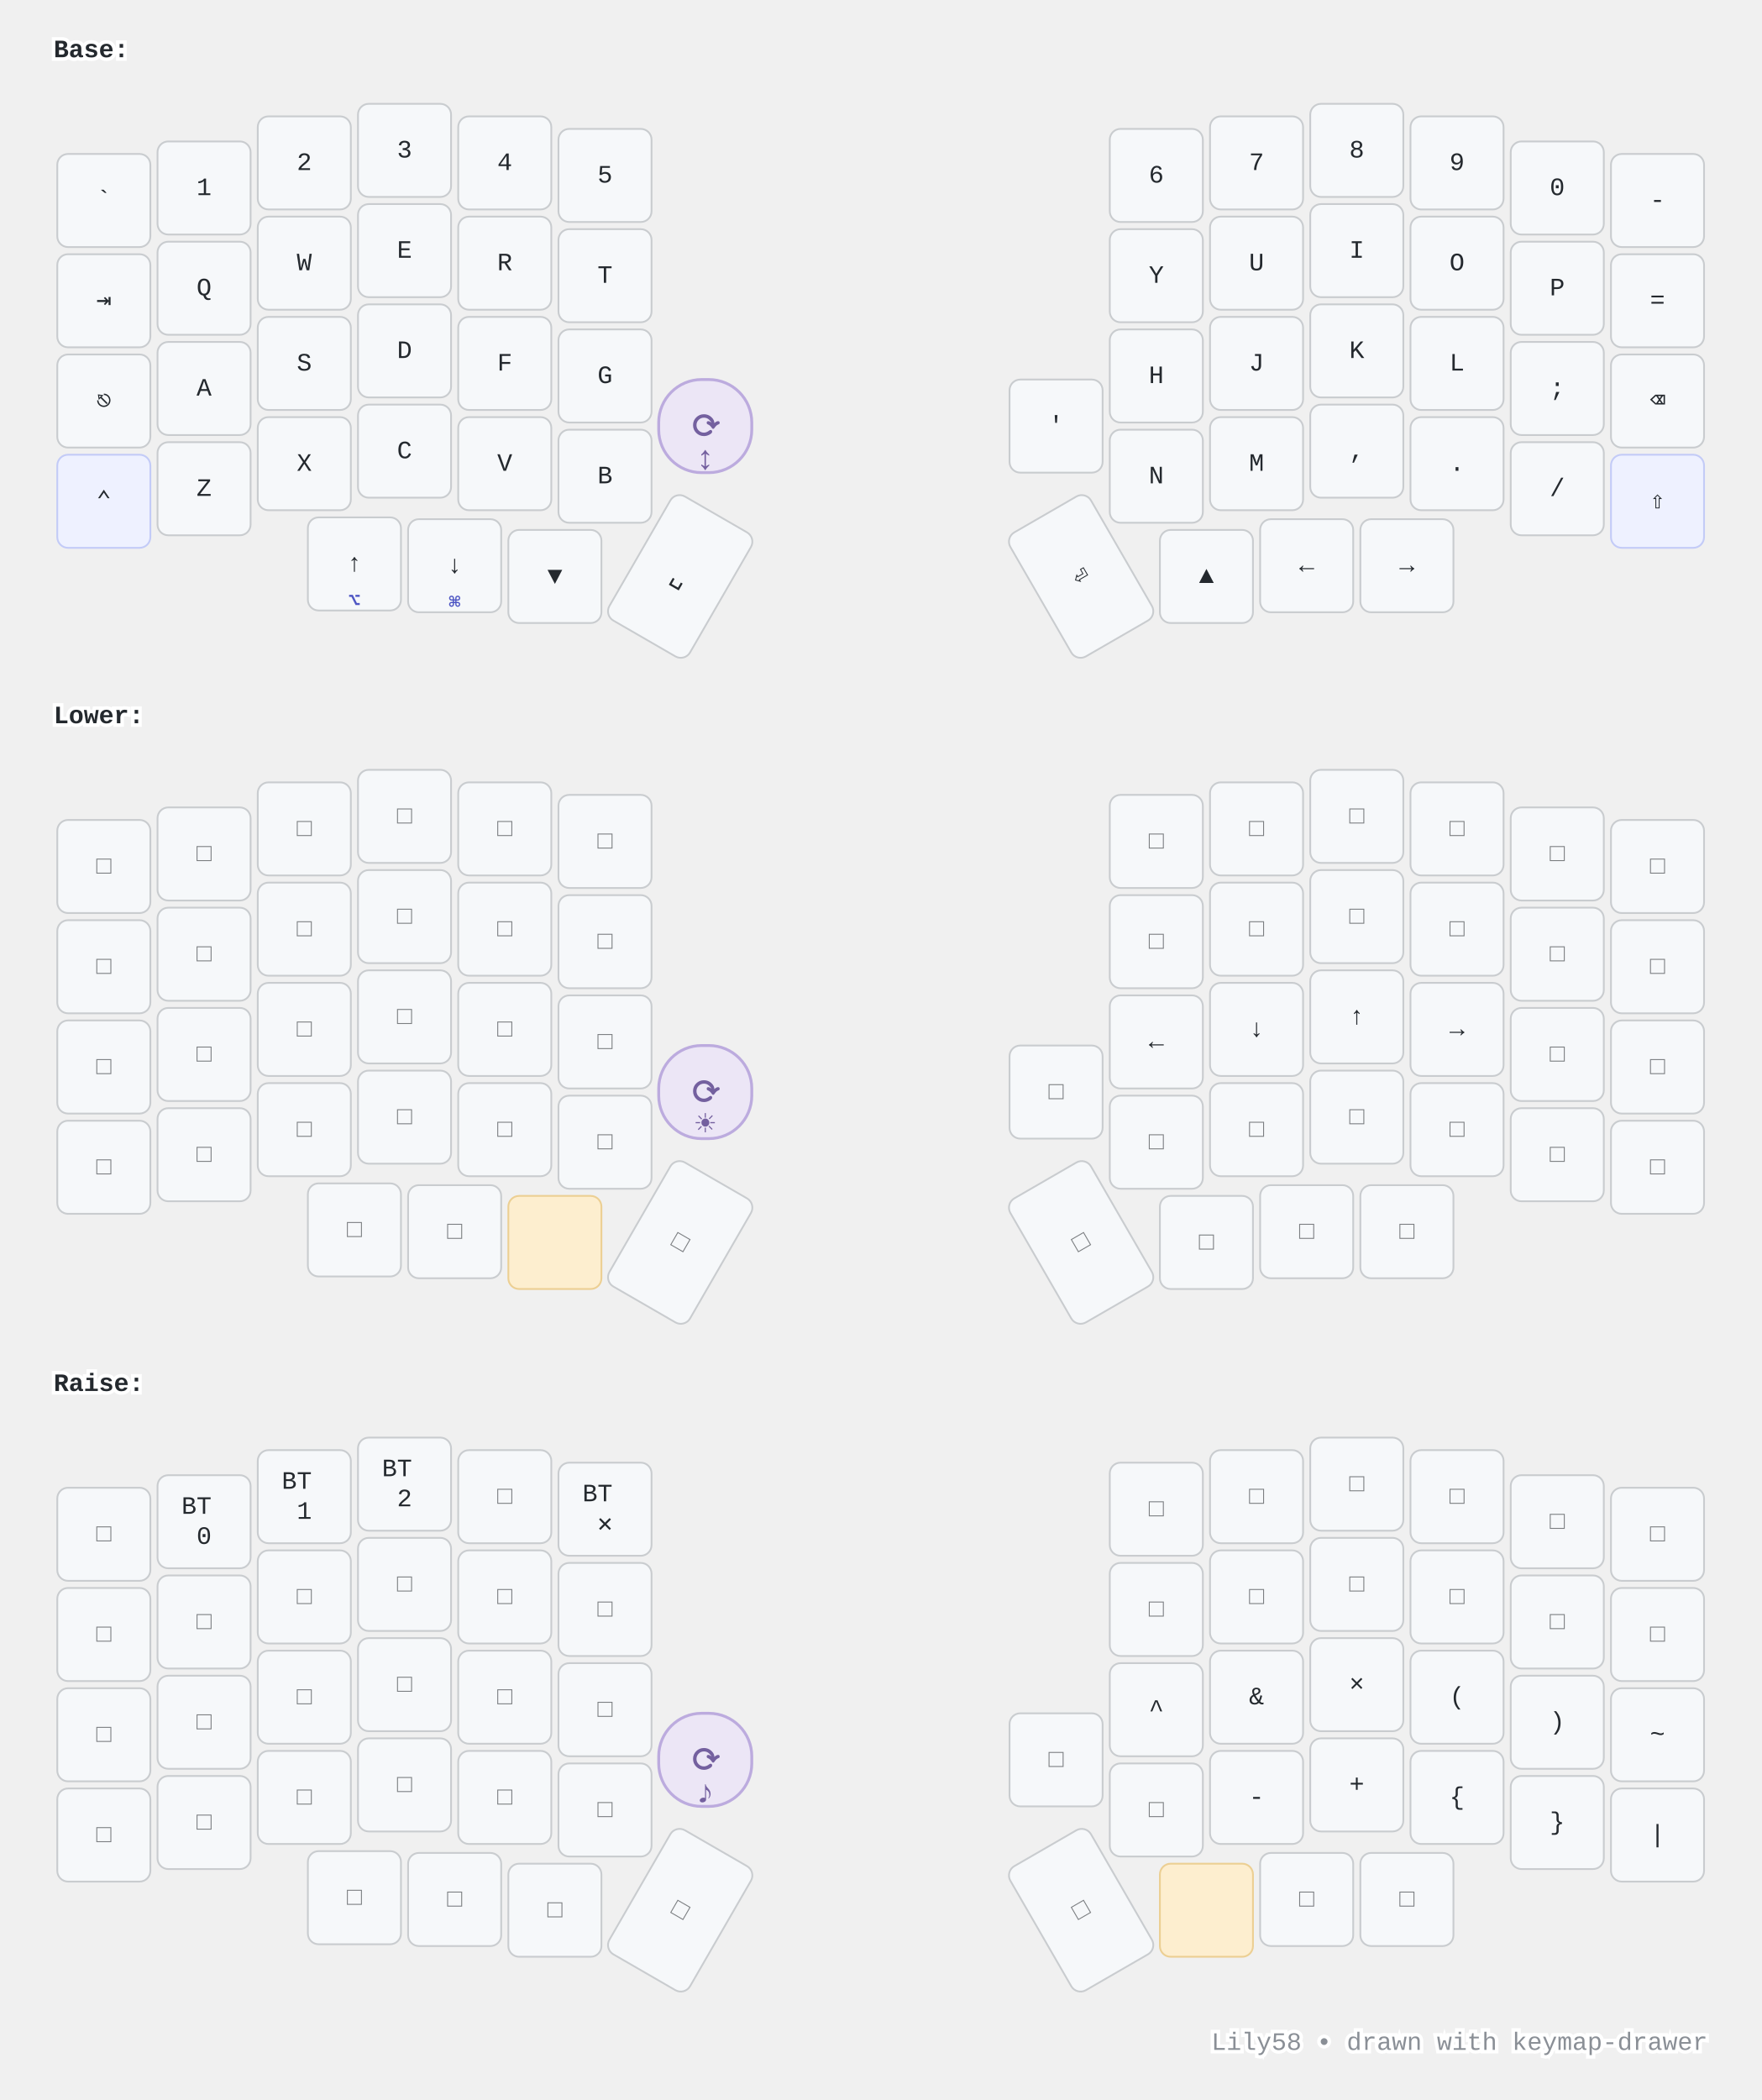
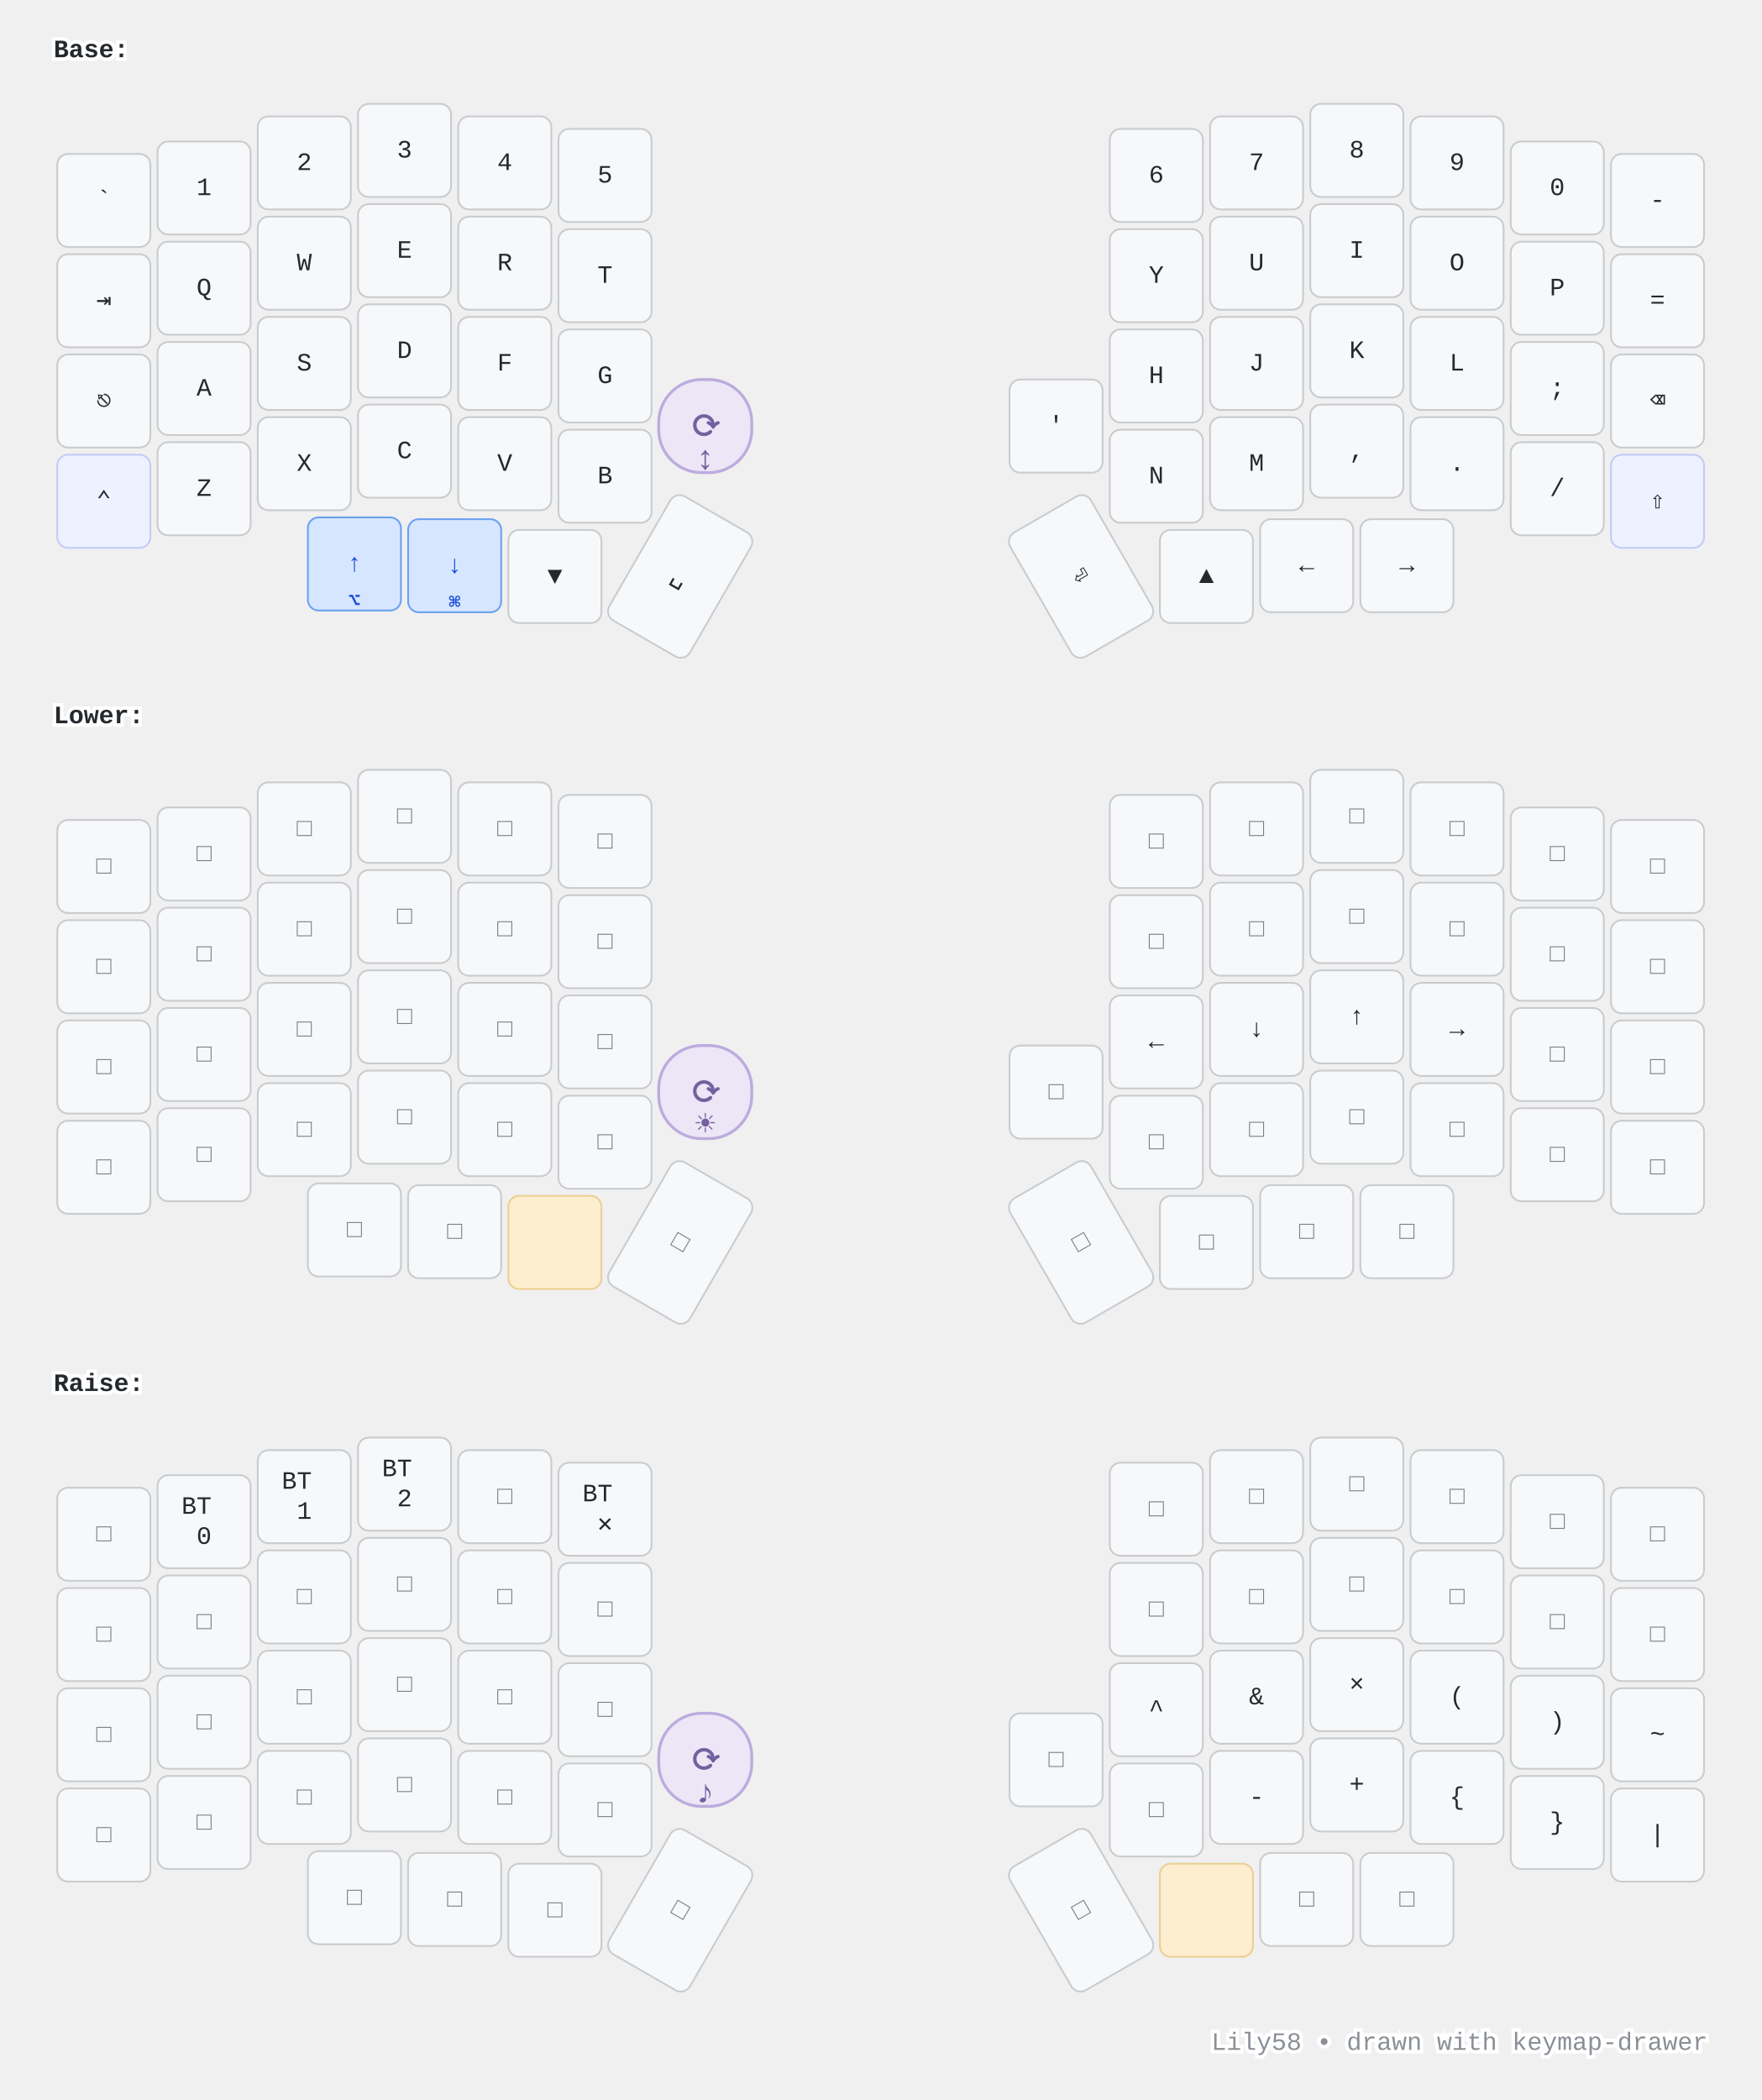
<svg xmlns="http://www.w3.org/2000/svg" width="984" height="1173" viewBox="0 0 984 1173" class="keymap">
  <style>/* inherit to force styles through use tags */
svg path {
    fill: inherit;
}

/* font and background color specifications */
svg.keymap {
    font-family: SFMono-Regular,Consolas,Liberation Mono,Menlo,monospace;
    font-size: 14px;
    font-kerning: normal;
    text-rendering: optimizeLegibility;
    fill: #24292e;
}

/* default key styling */
rect.key {
    fill: #f6f8fa;
}

rect.key, rect.combo {
    stroke: #c9cccf;
    stroke-width: 1;
}

/* default key side styling, only used is draw_key_sides is set */
rect.side {
    filter: brightness(90%);
}

/* color accent for combo boxes */
rect.combo, rect.combo-separate {
    fill: #cdf;
}

/* color accent for held keys */
rect.held, rect.combo.held {
    fill: #fdd;
}

/* color accent for ghost (optional) keys */
rect.ghost, rect.combo.ghost {
    stroke-dasharray: 4, 4;
    stroke-width: 2;
}

text {
    text-anchor: middle;
    dominant-baseline: middle;
}

/* styling for layer labels */
text.label {
    font-weight: bold;
    text-anchor: start;
    stroke: white;
    stroke-width: 4;
    paint-order: stroke;
}

/* styling for optional footer */
text.footer {
    text-anchor: end;
    dominant-baseline: auto;
    stroke: white;
    stroke-width: 4;
    paint-order: stroke;
}

/* styling for combo tap, and key non-tap label text */
text.combo, text.hold, text.shifted, text.left, text.right, text.tl, text.tr, text.bl, text.br {
    font-size: 11px;
}

text.hold, text.bl, text.br {
    text-anchor: middle;
    dominant-baseline: auto;
}

text.shifted, text.tl, text.tr {
    text-anchor: middle;
    dominant-baseline: hanging;
}

text.left, text.tl, text.bl {
    text-anchor: start;
}

text.right, text.tr, text.br {
    text-anchor: end;
}

text.layer-activator {
    text-decoration: underline;
}

/* styling for hold/shifted label text in combo box */
text.combo.hold, text.combo.shifted, text.combo.left, text.combo.right {
    font-size: 8px;
}

/* lighter symbol for transparent keys */
text.trans {
    fill: #7b7e81;
}

/* styling for combo dendrons */
path.combo {
    stroke-width: 1;
    stroke: gray;
    fill: none;
}

/* Start Tabler Icons Cleanup */
/* cannot use height/width with glyphs */
.icon-tabler &gt; path {
    fill: inherit;
    stroke: inherit;
    stroke-width: 2;
}
/* hide tabler's default box */
.icon-tabler &gt; path[stroke="none"][fill="none"] {
    visibility: hidden;
}
/* End Tabler Icons Cleanup */

@media (prefers-color-scheme: dark) {
svg.keymap { fill: #d1d6db; }
rect.key { fill: #3f4750; }
rect.key, rect.combo { stroke: #60666c; }
rect.combo, rect.combo-separate { fill: #1f3d7a; }
rect.held, rect.combo.held { fill: #854747; }
text.label, text.footer { stroke: black; }
text.trans { fill: #7e8184; }
path.combo { stroke: #7f7f7f; }

}
/* --- Modifier keys (⌘⌥⇧⌃): subtle indigo tint so the mod cluster reads as a group --- */
rect.mod   { fill: #eef1ff; stroke: #c3cbf7; }
/* --- Keys held to reach a layer: warm amber "hold me" accent --- */
rect.held  { fill: #fdeecf; stroke: #eccf93; }
/* --- Hold legends (homerow-mod symbols, toggle labels): accent colour + weight --- */
text.hold  { fill: #4f57c4; font-weight: bold; }
/* --- Layer-activator legends (Lower/Raise): accent + bold, keep the underline link --- */
text.layer-activator { fill: #0f7c6c; font-weight: bold; }
/* --- Rotary encoder stand-in: distinct violet + extra-round corners so it reads as a
       KNOB, not a key. The ⟳ (top-right) + violet make it obvious across all layers. --- */
rect.encoder { fill: #ece6f6; stroke: #bcabde; stroke-width: 1.6; rx: 24; ry: 24; }
text.encoder { fill: #74609f; font-weight: bold; }
/* Big center icon (the knob's function) + a clearly-visible ⟳ rotary marker below. */
text.encoder.tap  { font-size: 1.7em; }
text.encoder.hold { font-size: 1.35em; }
+ /* --- The two mod-tap arrow thumb keys (↑/⌥, ↓/⌘): blue so they stand out.
+        Never write an ampersand in this block: svg_extra_style is raw XML, so a bare
+        one is an undefined entity ref and breaks the whole SVG. --- */
+ rect.modtap { fill: #d6e6ff; stroke: #6aa2f0; }
+ text.modtap { fill: #1d4ed8; font-weight: bold; }
/* --- Footer: quiet it down --- */
text.footer { fill: #8a8f96; }

@media (prefers-color-scheme: dark) {
  rect.mod   { fill: #333a5c; stroke: #5866b0; }
  rect.held  { fill: #6b5327; stroke: #a9853f; }
  text.hold  { fill: #b4bbff; }
  text.layer-activator { fill: #58d6c3; }
+   rect.modtap { fill: #1c3663; stroke: #5b8fdc; }
+   text.modtap { fill: #a9c9ff; }
  rect.encoder { fill: #3a3350; stroke: #736a97; }
  text.encoder { fill: #c6bce0; }
  text.footer { fill: #7e8489; }
}
</style>
  <g transform="translate(30, 0)" class="layer-Base">
    <text x="0" y="28" class="label" id="Base">Base:</text>
    <g transform="translate(0, 56)">
      <g transform="translate(28, 56)" class="key keypos-0">
        <rect rx="6" ry="6" x="-26" y="-26" width="52" height="52" class="key" />
        <text x="0" y="0" class="key tap">`</text>
      </g>
      <g transform="translate(84, 49)" class="key keypos-1">
        <rect rx="6" ry="6" x="-26" y="-26" width="52" height="52" class="key" />
        <text x="0" y="0" class="key tap">1</text>
      </g>
      <g transform="translate(140, 35)" class="key keypos-2">
        <rect rx="6" ry="6" x="-26" y="-26" width="52" height="52" class="key" />
        <text x="0" y="0" class="key tap">2</text>
      </g>
      <g transform="translate(196, 28)" class="key keypos-3">
        <rect rx="6" ry="6" x="-26" y="-26" width="52" height="52" class="key" />
        <text x="0" y="0" class="key tap">3</text>
      </g>
      <g transform="translate(252, 35)" class="key keypos-4">
        <rect rx="6" ry="6" x="-26" y="-26" width="52" height="52" class="key" />
        <text x="0" y="0" class="key tap">4</text>
      </g>
      <g transform="translate(308, 42)" class="key keypos-5">
        <rect rx="6" ry="6" x="-26" y="-26" width="52" height="52" class="key" />
        <text x="0" y="0" class="key tap">5</text>
      </g>
      <g transform="translate(616, 42)" class="key keypos-6">
        <rect rx="6" ry="6" x="-26" y="-26" width="52" height="52" class="key" />
        <text x="0" y="0" class="key tap">6</text>
      </g>
      <g transform="translate(672, 35)" class="key keypos-7">
        <rect rx="6" ry="6" x="-26" y="-26" width="52" height="52" class="key" />
        <text x="0" y="0" class="key tap">7</text>
      </g>
      <g transform="translate(728, 28)" class="key keypos-8">
        <rect rx="6" ry="6" x="-26" y="-26" width="52" height="52" class="key" />
        <text x="0" y="0" class="key tap">8</text>
      </g>
      <g transform="translate(784, 35)" class="key keypos-9">
        <rect rx="6" ry="6" x="-26" y="-26" width="52" height="52" class="key" />
        <text x="0" y="0" class="key tap">9</text>
      </g>
      <g transform="translate(840, 49)" class="key keypos-10">
        <rect rx="6" ry="6" x="-26" y="-26" width="52" height="52" class="key" />
        <text x="0" y="0" class="key tap">0</text>
      </g>
      <g transform="translate(896, 56)" class="key keypos-11">
        <rect rx="6" ry="6" x="-26" y="-26" width="52" height="52" class="key" />
        <text x="0" y="0" class="key tap">-</text>
      </g>
      <g transform="translate(28, 112)" class="key keypos-12">
        <rect rx="6" ry="6" x="-26" y="-26" width="52" height="52" class="key" />
        <text x="0" y="0" class="key tap">⇥</text>
      </g>
      <g transform="translate(84, 105)" class="key keypos-13">
        <rect rx="6" ry="6" x="-26" y="-26" width="52" height="52" class="key" />
        <text x="0" y="0" class="key tap">Q</text>
      </g>
      <g transform="translate(140, 91)" class="key keypos-14">
        <rect rx="6" ry="6" x="-26" y="-26" width="52" height="52" class="key" />
        <text x="0" y="0" class="key tap">W</text>
      </g>
      <g transform="translate(196, 84)" class="key keypos-15">
        <rect rx="6" ry="6" x="-26" y="-26" width="52" height="52" class="key" />
        <text x="0" y="0" class="key tap">E</text>
      </g>
      <g transform="translate(252, 91)" class="key keypos-16">
        <rect rx="6" ry="6" x="-26" y="-26" width="52" height="52" class="key" />
        <text x="0" y="0" class="key tap">R</text>
      </g>
      <g transform="translate(308, 98)" class="key keypos-17">
        <rect rx="6" ry="6" x="-26" y="-26" width="52" height="52" class="key" />
        <text x="0" y="0" class="key tap">T</text>
      </g>
      <g transform="translate(616, 98)" class="key keypos-18">
        <rect rx="6" ry="6" x="-26" y="-26" width="52" height="52" class="key" />
        <text x="0" y="0" class="key tap">Y</text>
      </g>
      <g transform="translate(672, 91)" class="key keypos-19">
        <rect rx="6" ry="6" x="-26" y="-26" width="52" height="52" class="key" />
        <text x="0" y="0" class="key tap">U</text>
      </g>
      <g transform="translate(728, 84)" class="key keypos-20">
        <rect rx="6" ry="6" x="-26" y="-26" width="52" height="52" class="key" />
        <text x="0" y="0" class="key tap">I</text>
      </g>
      <g transform="translate(784, 91)" class="key keypos-21">
        <rect rx="6" ry="6" x="-26" y="-26" width="52" height="52" class="key" />
        <text x="0" y="0" class="key tap">O</text>
      </g>
      <g transform="translate(840, 105)" class="key keypos-22">
        <rect rx="6" ry="6" x="-26" y="-26" width="52" height="52" class="key" />
        <text x="0" y="0" class="key tap">P</text>
      </g>
      <g transform="translate(896, 112)" class="key keypos-23">
        <rect rx="6" ry="6" x="-26" y="-26" width="52" height="52" class="key" />
        <text x="0" y="0" class="key tap">=</text>
      </g>
      <g transform="translate(28, 168)" class="key keypos-24">
        <rect rx="6" ry="6" x="-26" y="-26" width="52" height="52" class="key" />
        <text x="0" y="0" class="key tap">⎋</text>
      </g>
      <g transform="translate(84, 161)" class="key keypos-25">
        <rect rx="6" ry="6" x="-26" y="-26" width="52" height="52" class="key" />
        <text x="0" y="0" class="key tap">A</text>
      </g>
      <g transform="translate(140, 147)" class="key keypos-26">
        <rect rx="6" ry="6" x="-26" y="-26" width="52" height="52" class="key" />
        <text x="0" y="0" class="key tap">S</text>
      </g>
      <g transform="translate(196, 140)" class="key keypos-27">
        <rect rx="6" ry="6" x="-26" y="-26" width="52" height="52" class="key" />
        <text x="0" y="0" class="key tap">D</text>
      </g>
      <g transform="translate(252, 147)" class="key keypos-28">
        <rect rx="6" ry="6" x="-26" y="-26" width="52" height="52" class="key" />
        <text x="0" y="0" class="key tap">F</text>
      </g>
      <g transform="translate(308, 154)" class="key keypos-29">
        <rect rx="6" ry="6" x="-26" y="-26" width="52" height="52" class="key" />
        <text x="0" y="0" class="key tap">G</text>
      </g>
      <g transform="translate(616, 154)" class="key keypos-30">
        <rect rx="6" ry="6" x="-26" y="-26" width="52" height="52" class="key" />
        <text x="0" y="0" class="key tap">H</text>
      </g>
      <g transform="translate(672, 147)" class="key keypos-31">
        <rect rx="6" ry="6" x="-26" y="-26" width="52" height="52" class="key" />
        <text x="0" y="0" class="key tap">J</text>
      </g>
      <g transform="translate(728, 140)" class="key keypos-32">
        <rect rx="6" ry="6" x="-26" y="-26" width="52" height="52" class="key" />
        <text x="0" y="0" class="key tap">K</text>
      </g>
      <g transform="translate(784, 147)" class="key keypos-33">
        <rect rx="6" ry="6" x="-26" y="-26" width="52" height="52" class="key" />
        <text x="0" y="0" class="key tap">L</text>
      </g>
      <g transform="translate(840, 161)" class="key keypos-34">
        <rect rx="6" ry="6" x="-26" y="-26" width="52" height="52" class="key" />
        <text x="0" y="0" class="key tap">;</text>
      </g>
      <g transform="translate(896, 168)" class="key keypos-35">
        <rect rx="6" ry="6" x="-26" y="-26" width="52" height="52" class="key" />
        <text x="0" y="0" class="key tap">⌫</text>
      </g>
      <g transform="translate(28, 224)" class="key mod keypos-36">
        <rect rx="6" ry="6" x="-26" y="-26" width="52" height="52" class="key mod" />
        <text x="0" y="0" class="key mod tap">⌃</text>
      </g>
      <g transform="translate(84, 217)" class="key keypos-37">
        <rect rx="6" ry="6" x="-26" y="-26" width="52" height="52" class="key" />
        <text x="0" y="0" class="key tap">Z</text>
      </g>
      <g transform="translate(140, 203)" class="key keypos-38">
        <rect rx="6" ry="6" x="-26" y="-26" width="52" height="52" class="key" />
        <text x="0" y="0" class="key tap">X</text>
      </g>
      <g transform="translate(196, 196)" class="key keypos-39">
        <rect rx="6" ry="6" x="-26" y="-26" width="52" height="52" class="key" />
        <text x="0" y="0" class="key tap">C</text>
      </g>
      <g transform="translate(252, 203)" class="key keypos-40">
        <rect rx="6" ry="6" x="-26" y="-26" width="52" height="52" class="key" />
        <text x="0" y="0" class="key tap">V</text>
      </g>
      <g transform="translate(308, 210)" class="key keypos-41">
        <rect rx="6" ry="6" x="-26" y="-26" width="52" height="52" class="key" />
        <text x="0" y="0" class="key tap">B</text>
      </g>
      <g transform="translate(364, 182)" class="key encoder keypos-42">
        <rect rx="6" ry="6" x="-26" y="-26" width="52" height="52" class="key encoder" />
        <text x="0" y="0" class="key encoder tap">⟳</text>
        <text x="0" y="24" class="key encoder hold">↕</text>
      </g>
      <g transform="translate(560, 182)" class="key keypos-43">
        <rect rx="6" ry="6" x="-26" y="-26" width="52" height="52" class="key" />
        <text x="0" y="0" class="key tap">'</text>
      </g>
      <g transform="translate(616, 210)" class="key keypos-44">
        <rect rx="6" ry="6" x="-26" y="-26" width="52" height="52" class="key" />
        <text x="0" y="0" class="key tap">N</text>
      </g>
      <g transform="translate(672, 203)" class="key keypos-45">
        <rect rx="6" ry="6" x="-26" y="-26" width="52" height="52" class="key" />
        <text x="0" y="0" class="key tap">M</text>
      </g>
      <g transform="translate(728, 196)" class="key keypos-46">
        <rect rx="6" ry="6" x="-26" y="-26" width="52" height="52" class="key" />
        <text x="0" y="0" class="key tap">,</text>
      </g>
      <g transform="translate(784, 203)" class="key keypos-47">
        <rect rx="6" ry="6" x="-26" y="-26" width="52" height="52" class="key" />
        <text x="0" y="0" class="key tap">.</text>
      </g>
      <g transform="translate(840, 217)" class="key keypos-48">
        <rect rx="6" ry="6" x="-26" y="-26" width="52" height="52" class="key" />
        <text x="0" y="0" class="key tap">/</text>
      </g>
      <g transform="translate(896, 224)" class="key mod keypos-49">
        <rect rx="6" ry="6" x="-26" y="-26" width="52" height="52" class="key mod" />
        <text x="0" y="0" class="key mod tap">⇧</text>
      </g>
-       <g transform="translate(168, 259)" class="key keypos-50">
-         <rect rx="6" ry="6" x="-26" y="-26" width="52" height="52" class="key" />
-         <text x="0" y="0" class="key tap">↑</text>
-         <text x="0" y="24" class="key hold">⌥</text>
-       </g>
-       <g transform="translate(224, 260)" class="key keypos-51">
-         <rect rx="6" ry="6" x="-26" y="-26" width="52" height="52" class="key" />
-         <text x="0" y="0" class="key tap">↓</text>
-         <text x="0" y="24" class="key hold">⌘</text>
+       <g transform="translate(168, 259)" class="key modtap keypos-50">
+         <rect rx="6" ry="6" x="-26" y="-26" width="52" height="52" class="key modtap" />
+         <text x="0" y="0" class="key modtap tap">↑</text>
+         <text x="0" y="24" class="key modtap hold">⌥</text>
+       </g>
+       <g transform="translate(224, 260)" class="key modtap keypos-51">
+         <rect rx="6" ry="6" x="-26" y="-26" width="52" height="52" class="key modtap" />
+         <text x="0" y="0" class="key modtap tap">↓</text>
+         <text x="0" y="24" class="key modtap hold">⌘</text>
      </g>
      <g transform="translate(280, 266)" class="key keypos-52">
        <rect rx="6" ry="6" x="-26" y="-26" width="52" height="52" class="key" />
        <text x="0" y="0" class="key tap">▼</text>
      </g>
      <g transform="translate(350, 266) rotate(30.0)" class="key keypos-53">
        <rect rx="6" ry="6" x="-26" y="-40" width="52" height="80" class="key" />
        <text x="0" y="0" class="key tap">␣</text>
      </g>
      <g transform="translate(574, 266) rotate(-30.0)" class="key keypos-54">
        <rect rx="6" ry="6" x="-26" y="-40" width="52" height="80" class="key" />
        <text x="0" y="0" class="key tap">⏎</text>
      </g>
      <g transform="translate(644, 266)" class="key keypos-55">
        <rect rx="6" ry="6" x="-26" y="-26" width="52" height="52" class="key" />
        <text x="0" y="0" class="key tap">▲</text>
      </g>
      <g transform="translate(700, 260)" class="key keypos-56">
        <rect rx="6" ry="6" x="-26" y="-26" width="52" height="52" class="key" />
        <text x="0" y="0" class="key tap">←</text>
      </g>
      <g transform="translate(756, 260)" class="key keypos-57">
        <rect rx="6" ry="6" x="-26" y="-26" width="52" height="52" class="key" />
        <text x="0" y="0" class="key tap">→</text>
      </g>
    </g>
  </g>
  <g transform="translate(30, 372)" class="layer-Lower">
    <text x="0" y="28" class="label" id="Lower">Lower:</text>
    <g transform="translate(0, 56)">
      <g transform="translate(28, 56)" class="key trans keypos-0">
        <rect rx="6" ry="6" x="-26" y="-26" width="52" height="52" class="key trans" />
        <text x="0" y="0" class="key trans tap">□</text>
      </g>
      <g transform="translate(84, 49)" class="key trans keypos-1">
        <rect rx="6" ry="6" x="-26" y="-26" width="52" height="52" class="key trans" />
        <text x="0" y="0" class="key trans tap">□</text>
      </g>
      <g transform="translate(140, 35)" class="key trans keypos-2">
        <rect rx="6" ry="6" x="-26" y="-26" width="52" height="52" class="key trans" />
        <text x="0" y="0" class="key trans tap">□</text>
      </g>
      <g transform="translate(196, 28)" class="key trans keypos-3">
        <rect rx="6" ry="6" x="-26" y="-26" width="52" height="52" class="key trans" />
        <text x="0" y="0" class="key trans tap">□</text>
      </g>
      <g transform="translate(252, 35)" class="key trans keypos-4">
        <rect rx="6" ry="6" x="-26" y="-26" width="52" height="52" class="key trans" />
        <text x="0" y="0" class="key trans tap">□</text>
      </g>
      <g transform="translate(308, 42)" class="key trans keypos-5">
        <rect rx="6" ry="6" x="-26" y="-26" width="52" height="52" class="key trans" />
        <text x="0" y="0" class="key trans tap">□</text>
      </g>
      <g transform="translate(616, 42)" class="key trans keypos-6">
        <rect rx="6" ry="6" x="-26" y="-26" width="52" height="52" class="key trans" />
        <text x="0" y="0" class="key trans tap">□</text>
      </g>
      <g transform="translate(672, 35)" class="key trans keypos-7">
        <rect rx="6" ry="6" x="-26" y="-26" width="52" height="52" class="key trans" />
        <text x="0" y="0" class="key trans tap">□</text>
      </g>
      <g transform="translate(728, 28)" class="key trans keypos-8">
        <rect rx="6" ry="6" x="-26" y="-26" width="52" height="52" class="key trans" />
        <text x="0" y="0" class="key trans tap">□</text>
      </g>
      <g transform="translate(784, 35)" class="key trans keypos-9">
        <rect rx="6" ry="6" x="-26" y="-26" width="52" height="52" class="key trans" />
        <text x="0" y="0" class="key trans tap">□</text>
      </g>
      <g transform="translate(840, 49)" class="key trans keypos-10">
        <rect rx="6" ry="6" x="-26" y="-26" width="52" height="52" class="key trans" />
        <text x="0" y="0" class="key trans tap">□</text>
      </g>
      <g transform="translate(896, 56)" class="key trans keypos-11">
        <rect rx="6" ry="6" x="-26" y="-26" width="52" height="52" class="key trans" />
        <text x="0" y="0" class="key trans tap">□</text>
      </g>
      <g transform="translate(28, 112)" class="key trans keypos-12">
        <rect rx="6" ry="6" x="-26" y="-26" width="52" height="52" class="key trans" />
        <text x="0" y="0" class="key trans tap">□</text>
      </g>
      <g transform="translate(84, 105)" class="key trans keypos-13">
        <rect rx="6" ry="6" x="-26" y="-26" width="52" height="52" class="key trans" />
        <text x="0" y="0" class="key trans tap">□</text>
      </g>
      <g transform="translate(140, 91)" class="key trans keypos-14">
        <rect rx="6" ry="6" x="-26" y="-26" width="52" height="52" class="key trans" />
        <text x="0" y="0" class="key trans tap">□</text>
      </g>
      <g transform="translate(196, 84)" class="key trans keypos-15">
        <rect rx="6" ry="6" x="-26" y="-26" width="52" height="52" class="key trans" />
        <text x="0" y="0" class="key trans tap">□</text>
      </g>
      <g transform="translate(252, 91)" class="key trans keypos-16">
        <rect rx="6" ry="6" x="-26" y="-26" width="52" height="52" class="key trans" />
        <text x="0" y="0" class="key trans tap">□</text>
      </g>
      <g transform="translate(308, 98)" class="key trans keypos-17">
        <rect rx="6" ry="6" x="-26" y="-26" width="52" height="52" class="key trans" />
        <text x="0" y="0" class="key trans tap">□</text>
      </g>
      <g transform="translate(616, 98)" class="key trans keypos-18">
        <rect rx="6" ry="6" x="-26" y="-26" width="52" height="52" class="key trans" />
        <text x="0" y="0" class="key trans tap">□</text>
      </g>
      <g transform="translate(672, 91)" class="key trans keypos-19">
        <rect rx="6" ry="6" x="-26" y="-26" width="52" height="52" class="key trans" />
        <text x="0" y="0" class="key trans tap">□</text>
      </g>
      <g transform="translate(728, 84)" class="key trans keypos-20">
        <rect rx="6" ry="6" x="-26" y="-26" width="52" height="52" class="key trans" />
        <text x="0" y="0" class="key trans tap">□</text>
      </g>
      <g transform="translate(784, 91)" class="key trans keypos-21">
        <rect rx="6" ry="6" x="-26" y="-26" width="52" height="52" class="key trans" />
        <text x="0" y="0" class="key trans tap">□</text>
      </g>
      <g transform="translate(840, 105)" class="key trans keypos-22">
        <rect rx="6" ry="6" x="-26" y="-26" width="52" height="52" class="key trans" />
        <text x="0" y="0" class="key trans tap">□</text>
      </g>
      <g transform="translate(896, 112)" class="key trans keypos-23">
        <rect rx="6" ry="6" x="-26" y="-26" width="52" height="52" class="key trans" />
        <text x="0" y="0" class="key trans tap">□</text>
      </g>
      <g transform="translate(28, 168)" class="key trans keypos-24">
        <rect rx="6" ry="6" x="-26" y="-26" width="52" height="52" class="key trans" />
        <text x="0" y="0" class="key trans tap">□</text>
      </g>
      <g transform="translate(84, 161)" class="key trans keypos-25">
        <rect rx="6" ry="6" x="-26" y="-26" width="52" height="52" class="key trans" />
        <text x="0" y="0" class="key trans tap">□</text>
      </g>
      <g transform="translate(140, 147)" class="key trans keypos-26">
        <rect rx="6" ry="6" x="-26" y="-26" width="52" height="52" class="key trans" />
        <text x="0" y="0" class="key trans tap">□</text>
      </g>
      <g transform="translate(196, 140)" class="key trans keypos-27">
        <rect rx="6" ry="6" x="-26" y="-26" width="52" height="52" class="key trans" />
        <text x="0" y="0" class="key trans tap">□</text>
      </g>
      <g transform="translate(252, 147)" class="key trans keypos-28">
        <rect rx="6" ry="6" x="-26" y="-26" width="52" height="52" class="key trans" />
        <text x="0" y="0" class="key trans tap">□</text>
      </g>
      <g transform="translate(308, 154)" class="key trans keypos-29">
        <rect rx="6" ry="6" x="-26" y="-26" width="52" height="52" class="key trans" />
        <text x="0" y="0" class="key trans tap">□</text>
      </g>
      <g transform="translate(616, 154)" class="key keypos-30">
        <rect rx="6" ry="6" x="-26" y="-26" width="52" height="52" class="key" />
        <text x="0" y="0" class="key tap">←</text>
      </g>
      <g transform="translate(672, 147)" class="key keypos-31">
        <rect rx="6" ry="6" x="-26" y="-26" width="52" height="52" class="key" />
        <text x="0" y="0" class="key tap">↓</text>
      </g>
      <g transform="translate(728, 140)" class="key keypos-32">
        <rect rx="6" ry="6" x="-26" y="-26" width="52" height="52" class="key" />
        <text x="0" y="0" class="key tap">↑</text>
      </g>
      <g transform="translate(784, 147)" class="key keypos-33">
        <rect rx="6" ry="6" x="-26" y="-26" width="52" height="52" class="key" />
        <text x="0" y="0" class="key tap">→</text>
      </g>
      <g transform="translate(840, 161)" class="key trans keypos-34">
        <rect rx="6" ry="6" x="-26" y="-26" width="52" height="52" class="key trans" />
        <text x="0" y="0" class="key trans tap">□</text>
      </g>
      <g transform="translate(896, 168)" class="key trans keypos-35">
        <rect rx="6" ry="6" x="-26" y="-26" width="52" height="52" class="key trans" />
        <text x="0" y="0" class="key trans tap">□</text>
      </g>
      <g transform="translate(28, 224)" class="key trans keypos-36">
        <rect rx="6" ry="6" x="-26" y="-26" width="52" height="52" class="key trans" />
        <text x="0" y="0" class="key trans tap">□</text>
      </g>
      <g transform="translate(84, 217)" class="key trans keypos-37">
        <rect rx="6" ry="6" x="-26" y="-26" width="52" height="52" class="key trans" />
        <text x="0" y="0" class="key trans tap">□</text>
      </g>
      <g transform="translate(140, 203)" class="key trans keypos-38">
        <rect rx="6" ry="6" x="-26" y="-26" width="52" height="52" class="key trans" />
        <text x="0" y="0" class="key trans tap">□</text>
      </g>
      <g transform="translate(196, 196)" class="key trans keypos-39">
        <rect rx="6" ry="6" x="-26" y="-26" width="52" height="52" class="key trans" />
        <text x="0" y="0" class="key trans tap">□</text>
      </g>
      <g transform="translate(252, 203)" class="key trans keypos-40">
        <rect rx="6" ry="6" x="-26" y="-26" width="52" height="52" class="key trans" />
        <text x="0" y="0" class="key trans tap">□</text>
      </g>
      <g transform="translate(308, 210)" class="key trans keypos-41">
        <rect rx="6" ry="6" x="-26" y="-26" width="52" height="52" class="key trans" />
        <text x="0" y="0" class="key trans tap">□</text>
      </g>
      <g transform="translate(364, 182)" class="key encoder keypos-42">
        <rect rx="6" ry="6" x="-26" y="-26" width="52" height="52" class="key encoder" />
        <text x="0" y="0" class="key encoder tap">⟳</text>
        <text x="0" y="24" class="key encoder hold">☀</text>
      </g>
      <g transform="translate(560, 182)" class="key trans keypos-43">
        <rect rx="6" ry="6" x="-26" y="-26" width="52" height="52" class="key trans" />
        <text x="0" y="0" class="key trans tap">□</text>
      </g>
      <g transform="translate(616, 210)" class="key trans keypos-44">
        <rect rx="6" ry="6" x="-26" y="-26" width="52" height="52" class="key trans" />
        <text x="0" y="0" class="key trans tap">□</text>
      </g>
      <g transform="translate(672, 203)" class="key trans keypos-45">
        <rect rx="6" ry="6" x="-26" y="-26" width="52" height="52" class="key trans" />
        <text x="0" y="0" class="key trans tap">□</text>
      </g>
      <g transform="translate(728, 196)" class="key trans keypos-46">
        <rect rx="6" ry="6" x="-26" y="-26" width="52" height="52" class="key trans" />
        <text x="0" y="0" class="key trans tap">□</text>
      </g>
      <g transform="translate(784, 203)" class="key trans keypos-47">
        <rect rx="6" ry="6" x="-26" y="-26" width="52" height="52" class="key trans" />
        <text x="0" y="0" class="key trans tap">□</text>
      </g>
      <g transform="translate(840, 217)" class="key trans keypos-48">
        <rect rx="6" ry="6" x="-26" y="-26" width="52" height="52" class="key trans" />
        <text x="0" y="0" class="key trans tap">□</text>
      </g>
      <g transform="translate(896, 224)" class="key trans keypos-49">
        <rect rx="6" ry="6" x="-26" y="-26" width="52" height="52" class="key trans" />
        <text x="0" y="0" class="key trans tap">□</text>
      </g>
      <g transform="translate(168, 259)" class="key trans keypos-50">
        <rect rx="6" ry="6" x="-26" y="-26" width="52" height="52" class="key trans" />
        <text x="0" y="0" class="key trans tap">□</text>
      </g>
      <g transform="translate(224, 260)" class="key trans keypos-51">
        <rect rx="6" ry="6" x="-26" y="-26" width="52" height="52" class="key trans" />
        <text x="0" y="0" class="key trans tap">□</text>
      </g>
      <g transform="translate(280, 266)" class="key held keypos-52">
        <rect rx="6" ry="6" x="-26" y="-26" width="52" height="52" class="key held" />
      </g>
      <g transform="translate(350, 266) rotate(30.0)" class="key trans keypos-53">
        <rect rx="6" ry="6" x="-26" y="-40" width="52" height="80" class="key trans" />
        <text x="0" y="0" class="key trans tap">□</text>
      </g>
      <g transform="translate(574, 266) rotate(-30.0)" class="key trans keypos-54">
        <rect rx="6" ry="6" x="-26" y="-40" width="52" height="80" class="key trans" />
        <text x="0" y="0" class="key trans tap">□</text>
      </g>
      <g transform="translate(644, 266)" class="key trans keypos-55">
        <rect rx="6" ry="6" x="-26" y="-26" width="52" height="52" class="key trans" />
        <text x="0" y="0" class="key trans tap">□</text>
      </g>
      <g transform="translate(700, 260)" class="key trans keypos-56">
        <rect rx="6" ry="6" x="-26" y="-26" width="52" height="52" class="key trans" />
        <text x="0" y="0" class="key trans tap">□</text>
      </g>
      <g transform="translate(756, 260)" class="key trans keypos-57">
        <rect rx="6" ry="6" x="-26" y="-26" width="52" height="52" class="key trans" />
        <text x="0" y="0" class="key trans tap">□</text>
      </g>
    </g>
  </g>
  <g transform="translate(30, 745)" class="layer-Raise">
    <text x="0" y="28" class="label" id="Raise">Raise:</text>
    <g transform="translate(0, 56)">
      <g transform="translate(28, 56)" class="key trans keypos-0">
        <rect rx="6" ry="6" x="-26" y="-26" width="52" height="52" class="key trans" />
        <text x="0" y="0" class="key trans tap">□</text>
      </g>
      <g transform="translate(84, 49)" class="key keypos-1">
        <rect rx="6" ry="6" x="-26" y="-26" width="52" height="52" class="key" />
        <text x="0" y="0" class="key tap">
          <tspan x="0" dy="-0.6em">BT</tspan>
          <tspan x="0" dy="1.2em">0</tspan>
        </text>
      </g>
      <g transform="translate(140, 35)" class="key keypos-2">
        <rect rx="6" ry="6" x="-26" y="-26" width="52" height="52" class="key" />
        <text x="0" y="0" class="key tap">
          <tspan x="0" dy="-0.6em">BT</tspan>
          <tspan x="0" dy="1.2em">1</tspan>
        </text>
      </g>
      <g transform="translate(196, 28)" class="key keypos-3">
        <rect rx="6" ry="6" x="-26" y="-26" width="52" height="52" class="key" />
        <text x="0" y="0" class="key tap">
          <tspan x="0" dy="-0.6em">BT</tspan>
          <tspan x="0" dy="1.2em">2</tspan>
        </text>
      </g>
      <g transform="translate(252, 35)" class="key trans keypos-4">
        <rect rx="6" ry="6" x="-26" y="-26" width="52" height="52" class="key trans" />
        <text x="0" y="0" class="key trans tap">□</text>
      </g>
      <g transform="translate(308, 42)" class="key keypos-5">
        <rect rx="6" ry="6" x="-26" y="-26" width="52" height="52" class="key" />
        <text x="0" y="0" class="key tap">
          <tspan x="0" dy="-0.6em">BT</tspan>
          <tspan x="0" dy="1.2em">✕</tspan>
        </text>
      </g>
      <g transform="translate(616, 42)" class="key trans keypos-6">
        <rect rx="6" ry="6" x="-26" y="-26" width="52" height="52" class="key trans" />
        <text x="0" y="0" class="key trans tap">□</text>
      </g>
      <g transform="translate(672, 35)" class="key trans keypos-7">
        <rect rx="6" ry="6" x="-26" y="-26" width="52" height="52" class="key trans" />
        <text x="0" y="0" class="key trans tap">□</text>
      </g>
      <g transform="translate(728, 28)" class="key trans keypos-8">
        <rect rx="6" ry="6" x="-26" y="-26" width="52" height="52" class="key trans" />
        <text x="0" y="0" class="key trans tap">□</text>
      </g>
      <g transform="translate(784, 35)" class="key trans keypos-9">
        <rect rx="6" ry="6" x="-26" y="-26" width="52" height="52" class="key trans" />
        <text x="0" y="0" class="key trans tap">□</text>
      </g>
      <g transform="translate(840, 49)" class="key trans keypos-10">
        <rect rx="6" ry="6" x="-26" y="-26" width="52" height="52" class="key trans" />
        <text x="0" y="0" class="key trans tap">□</text>
      </g>
      <g transform="translate(896, 56)" class="key trans keypos-11">
        <rect rx="6" ry="6" x="-26" y="-26" width="52" height="52" class="key trans" />
        <text x="0" y="0" class="key trans tap">□</text>
      </g>
      <g transform="translate(28, 112)" class="key trans keypos-12">
        <rect rx="6" ry="6" x="-26" y="-26" width="52" height="52" class="key trans" />
        <text x="0" y="0" class="key trans tap">□</text>
      </g>
      <g transform="translate(84, 105)" class="key trans keypos-13">
        <rect rx="6" ry="6" x="-26" y="-26" width="52" height="52" class="key trans" />
        <text x="0" y="0" class="key trans tap">□</text>
      </g>
      <g transform="translate(140, 91)" class="key trans keypos-14">
        <rect rx="6" ry="6" x="-26" y="-26" width="52" height="52" class="key trans" />
        <text x="0" y="0" class="key trans tap">□</text>
      </g>
      <g transform="translate(196, 84)" class="key trans keypos-15">
        <rect rx="6" ry="6" x="-26" y="-26" width="52" height="52" class="key trans" />
        <text x="0" y="0" class="key trans tap">□</text>
      </g>
      <g transform="translate(252, 91)" class="key trans keypos-16">
        <rect rx="6" ry="6" x="-26" y="-26" width="52" height="52" class="key trans" />
        <text x="0" y="0" class="key trans tap">□</text>
      </g>
      <g transform="translate(308, 98)" class="key trans keypos-17">
        <rect rx="6" ry="6" x="-26" y="-26" width="52" height="52" class="key trans" />
        <text x="0" y="0" class="key trans tap">□</text>
      </g>
      <g transform="translate(616, 98)" class="key trans keypos-18">
        <rect rx="6" ry="6" x="-26" y="-26" width="52" height="52" class="key trans" />
        <text x="0" y="0" class="key trans tap">□</text>
      </g>
      <g transform="translate(672, 91)" class="key trans keypos-19">
        <rect rx="6" ry="6" x="-26" y="-26" width="52" height="52" class="key trans" />
        <text x="0" y="0" class="key trans tap">□</text>
      </g>
      <g transform="translate(728, 84)" class="key trans keypos-20">
        <rect rx="6" ry="6" x="-26" y="-26" width="52" height="52" class="key trans" />
        <text x="0" y="0" class="key trans tap">□</text>
      </g>
      <g transform="translate(784, 91)" class="key trans keypos-21">
        <rect rx="6" ry="6" x="-26" y="-26" width="52" height="52" class="key trans" />
        <text x="0" y="0" class="key trans tap">□</text>
      </g>
      <g transform="translate(840, 105)" class="key trans keypos-22">
        <rect rx="6" ry="6" x="-26" y="-26" width="52" height="52" class="key trans" />
        <text x="0" y="0" class="key trans tap">□</text>
      </g>
      <g transform="translate(896, 112)" class="key trans keypos-23">
        <rect rx="6" ry="6" x="-26" y="-26" width="52" height="52" class="key trans" />
        <text x="0" y="0" class="key trans tap">□</text>
      </g>
      <g transform="translate(28, 168)" class="key trans keypos-24">
        <rect rx="6" ry="6" x="-26" y="-26" width="52" height="52" class="key trans" />
        <text x="0" y="0" class="key trans tap">□</text>
      </g>
      <g transform="translate(84, 161)" class="key trans keypos-25">
        <rect rx="6" ry="6" x="-26" y="-26" width="52" height="52" class="key trans" />
        <text x="0" y="0" class="key trans tap">□</text>
      </g>
      <g transform="translate(140, 147)" class="key trans keypos-26">
        <rect rx="6" ry="6" x="-26" y="-26" width="52" height="52" class="key trans" />
        <text x="0" y="0" class="key trans tap">□</text>
      </g>
      <g transform="translate(196, 140)" class="key trans keypos-27">
        <rect rx="6" ry="6" x="-26" y="-26" width="52" height="52" class="key trans" />
        <text x="0" y="0" class="key trans tap">□</text>
      </g>
      <g transform="translate(252, 147)" class="key trans keypos-28">
        <rect rx="6" ry="6" x="-26" y="-26" width="52" height="52" class="key trans" />
        <text x="0" y="0" class="key trans tap">□</text>
      </g>
      <g transform="translate(308, 154)" class="key trans keypos-29">
        <rect rx="6" ry="6" x="-26" y="-26" width="52" height="52" class="key trans" />
        <text x="0" y="0" class="key trans tap">□</text>
      </g>
      <g transform="translate(616, 154)" class="key keypos-30">
        <rect rx="6" ry="6" x="-26" y="-26" width="52" height="52" class="key" />
        <text x="0" y="0" class="key tap">^</text>
      </g>
      <g transform="translate(672, 147)" class="key keypos-31">
        <rect rx="6" ry="6" x="-26" y="-26" width="52" height="52" class="key" />
        <text x="0" y="0" class="key tap">&amp;</text>
      </g>
      <g transform="translate(728, 140)" class="key keypos-32">
        <rect rx="6" ry="6" x="-26" y="-26" width="52" height="52" class="key" />
        <text x="0" y="0" class="key tap">×</text>
      </g>
      <g transform="translate(784, 147)" class="key keypos-33">
        <rect rx="6" ry="6" x="-26" y="-26" width="52" height="52" class="key" />
        <text x="0" y="0" class="key tap">(</text>
      </g>
      <g transform="translate(840, 161)" class="key keypos-34">
        <rect rx="6" ry="6" x="-26" y="-26" width="52" height="52" class="key" />
        <text x="0" y="0" class="key tap">)</text>
      </g>
      <g transform="translate(896, 168)" class="key keypos-35">
        <rect rx="6" ry="6" x="-26" y="-26" width="52" height="52" class="key" />
        <text x="0" y="0" class="key tap">~</text>
      </g>
      <g transform="translate(28, 224)" class="key trans keypos-36">
        <rect rx="6" ry="6" x="-26" y="-26" width="52" height="52" class="key trans" />
        <text x="0" y="0" class="key trans tap">□</text>
      </g>
      <g transform="translate(84, 217)" class="key trans keypos-37">
        <rect rx="6" ry="6" x="-26" y="-26" width="52" height="52" class="key trans" />
        <text x="0" y="0" class="key trans tap">□</text>
      </g>
      <g transform="translate(140, 203)" class="key trans keypos-38">
        <rect rx="6" ry="6" x="-26" y="-26" width="52" height="52" class="key trans" />
        <text x="0" y="0" class="key trans tap">□</text>
      </g>
      <g transform="translate(196, 196)" class="key trans keypos-39">
        <rect rx="6" ry="6" x="-26" y="-26" width="52" height="52" class="key trans" />
        <text x="0" y="0" class="key trans tap">□</text>
      </g>
      <g transform="translate(252, 203)" class="key trans keypos-40">
        <rect rx="6" ry="6" x="-26" y="-26" width="52" height="52" class="key trans" />
        <text x="0" y="0" class="key trans tap">□</text>
      </g>
      <g transform="translate(308, 210)" class="key trans keypos-41">
        <rect rx="6" ry="6" x="-26" y="-26" width="52" height="52" class="key trans" />
        <text x="0" y="0" class="key trans tap">□</text>
      </g>
      <g transform="translate(364, 182)" class="key encoder keypos-42">
        <rect rx="6" ry="6" x="-26" y="-26" width="52" height="52" class="key encoder" />
        <text x="0" y="0" class="key encoder tap">⟳</text>
        <text x="0" y="24" class="key encoder hold">♪</text>
      </g>
      <g transform="translate(560, 182)" class="key trans keypos-43">
        <rect rx="6" ry="6" x="-26" y="-26" width="52" height="52" class="key trans" />
        <text x="0" y="0" class="key trans tap">□</text>
      </g>
      <g transform="translate(616, 210)" class="key trans keypos-44">
        <rect rx="6" ry="6" x="-26" y="-26" width="52" height="52" class="key trans" />
        <text x="0" y="0" class="key trans tap">□</text>
      </g>
      <g transform="translate(672, 203)" class="key keypos-45">
        <rect rx="6" ry="6" x="-26" y="-26" width="52" height="52" class="key" />
        <text x="0" y="0" class="key tap">-</text>
      </g>
      <g transform="translate(728, 196)" class="key keypos-46">
        <rect rx="6" ry="6" x="-26" y="-26" width="52" height="52" class="key" />
        <text x="0" y="0" class="key tap">+</text>
      </g>
      <g transform="translate(784, 203)" class="key keypos-47">
        <rect rx="6" ry="6" x="-26" y="-26" width="52" height="52" class="key" />
        <text x="0" y="0" class="key tap">{</text>
      </g>
      <g transform="translate(840, 217)" class="key keypos-48">
        <rect rx="6" ry="6" x="-26" y="-26" width="52" height="52" class="key" />
        <text x="0" y="0" class="key tap">}</text>
      </g>
      <g transform="translate(896, 224)" class="key keypos-49">
        <rect rx="6" ry="6" x="-26" y="-26" width="52" height="52" class="key" />
        <text x="0" y="0" class="key tap">|</text>
      </g>
      <g transform="translate(168, 259)" class="key trans keypos-50">
        <rect rx="6" ry="6" x="-26" y="-26" width="52" height="52" class="key trans" />
        <text x="0" y="0" class="key trans tap">□</text>
      </g>
      <g transform="translate(224, 260)" class="key trans keypos-51">
        <rect rx="6" ry="6" x="-26" y="-26" width="52" height="52" class="key trans" />
        <text x="0" y="0" class="key trans tap">□</text>
      </g>
      <g transform="translate(280, 266)" class="key trans keypos-52">
        <rect rx="6" ry="6" x="-26" y="-26" width="52" height="52" class="key trans" />
        <text x="0" y="0" class="key trans tap">□</text>
      </g>
      <g transform="translate(350, 266) rotate(30.0)" class="key trans keypos-53">
        <rect rx="6" ry="6" x="-26" y="-40" width="52" height="80" class="key trans" />
        <text x="0" y="0" class="key trans tap">□</text>
      </g>
      <g transform="translate(574, 266) rotate(-30.0)" class="key trans keypos-54">
        <rect rx="6" ry="6" x="-26" y="-40" width="52" height="80" class="key trans" />
        <text x="0" y="0" class="key trans tap">□</text>
      </g>
      <g transform="translate(644, 266)" class="key held keypos-55">
        <rect rx="6" ry="6" x="-26" y="-26" width="52" height="52" class="key held" />
      </g>
      <g transform="translate(700, 260)" class="key trans keypos-56">
        <rect rx="6" ry="6" x="-26" y="-26" width="52" height="52" class="key trans" />
        <text x="0" y="0" class="key trans tap">□</text>
      </g>
      <g transform="translate(756, 260)" class="key trans keypos-57">
        <rect rx="6" ry="6" x="-26" y="-26" width="52" height="52" class="key trans" />
        <text x="0" y="0" class="key trans tap">□</text>
      </g>
    </g>
  </g>
  <text x="954.0" y="1145.0" class="footer">Lily58 • drawn with keymap-drawer</text>
</svg>
